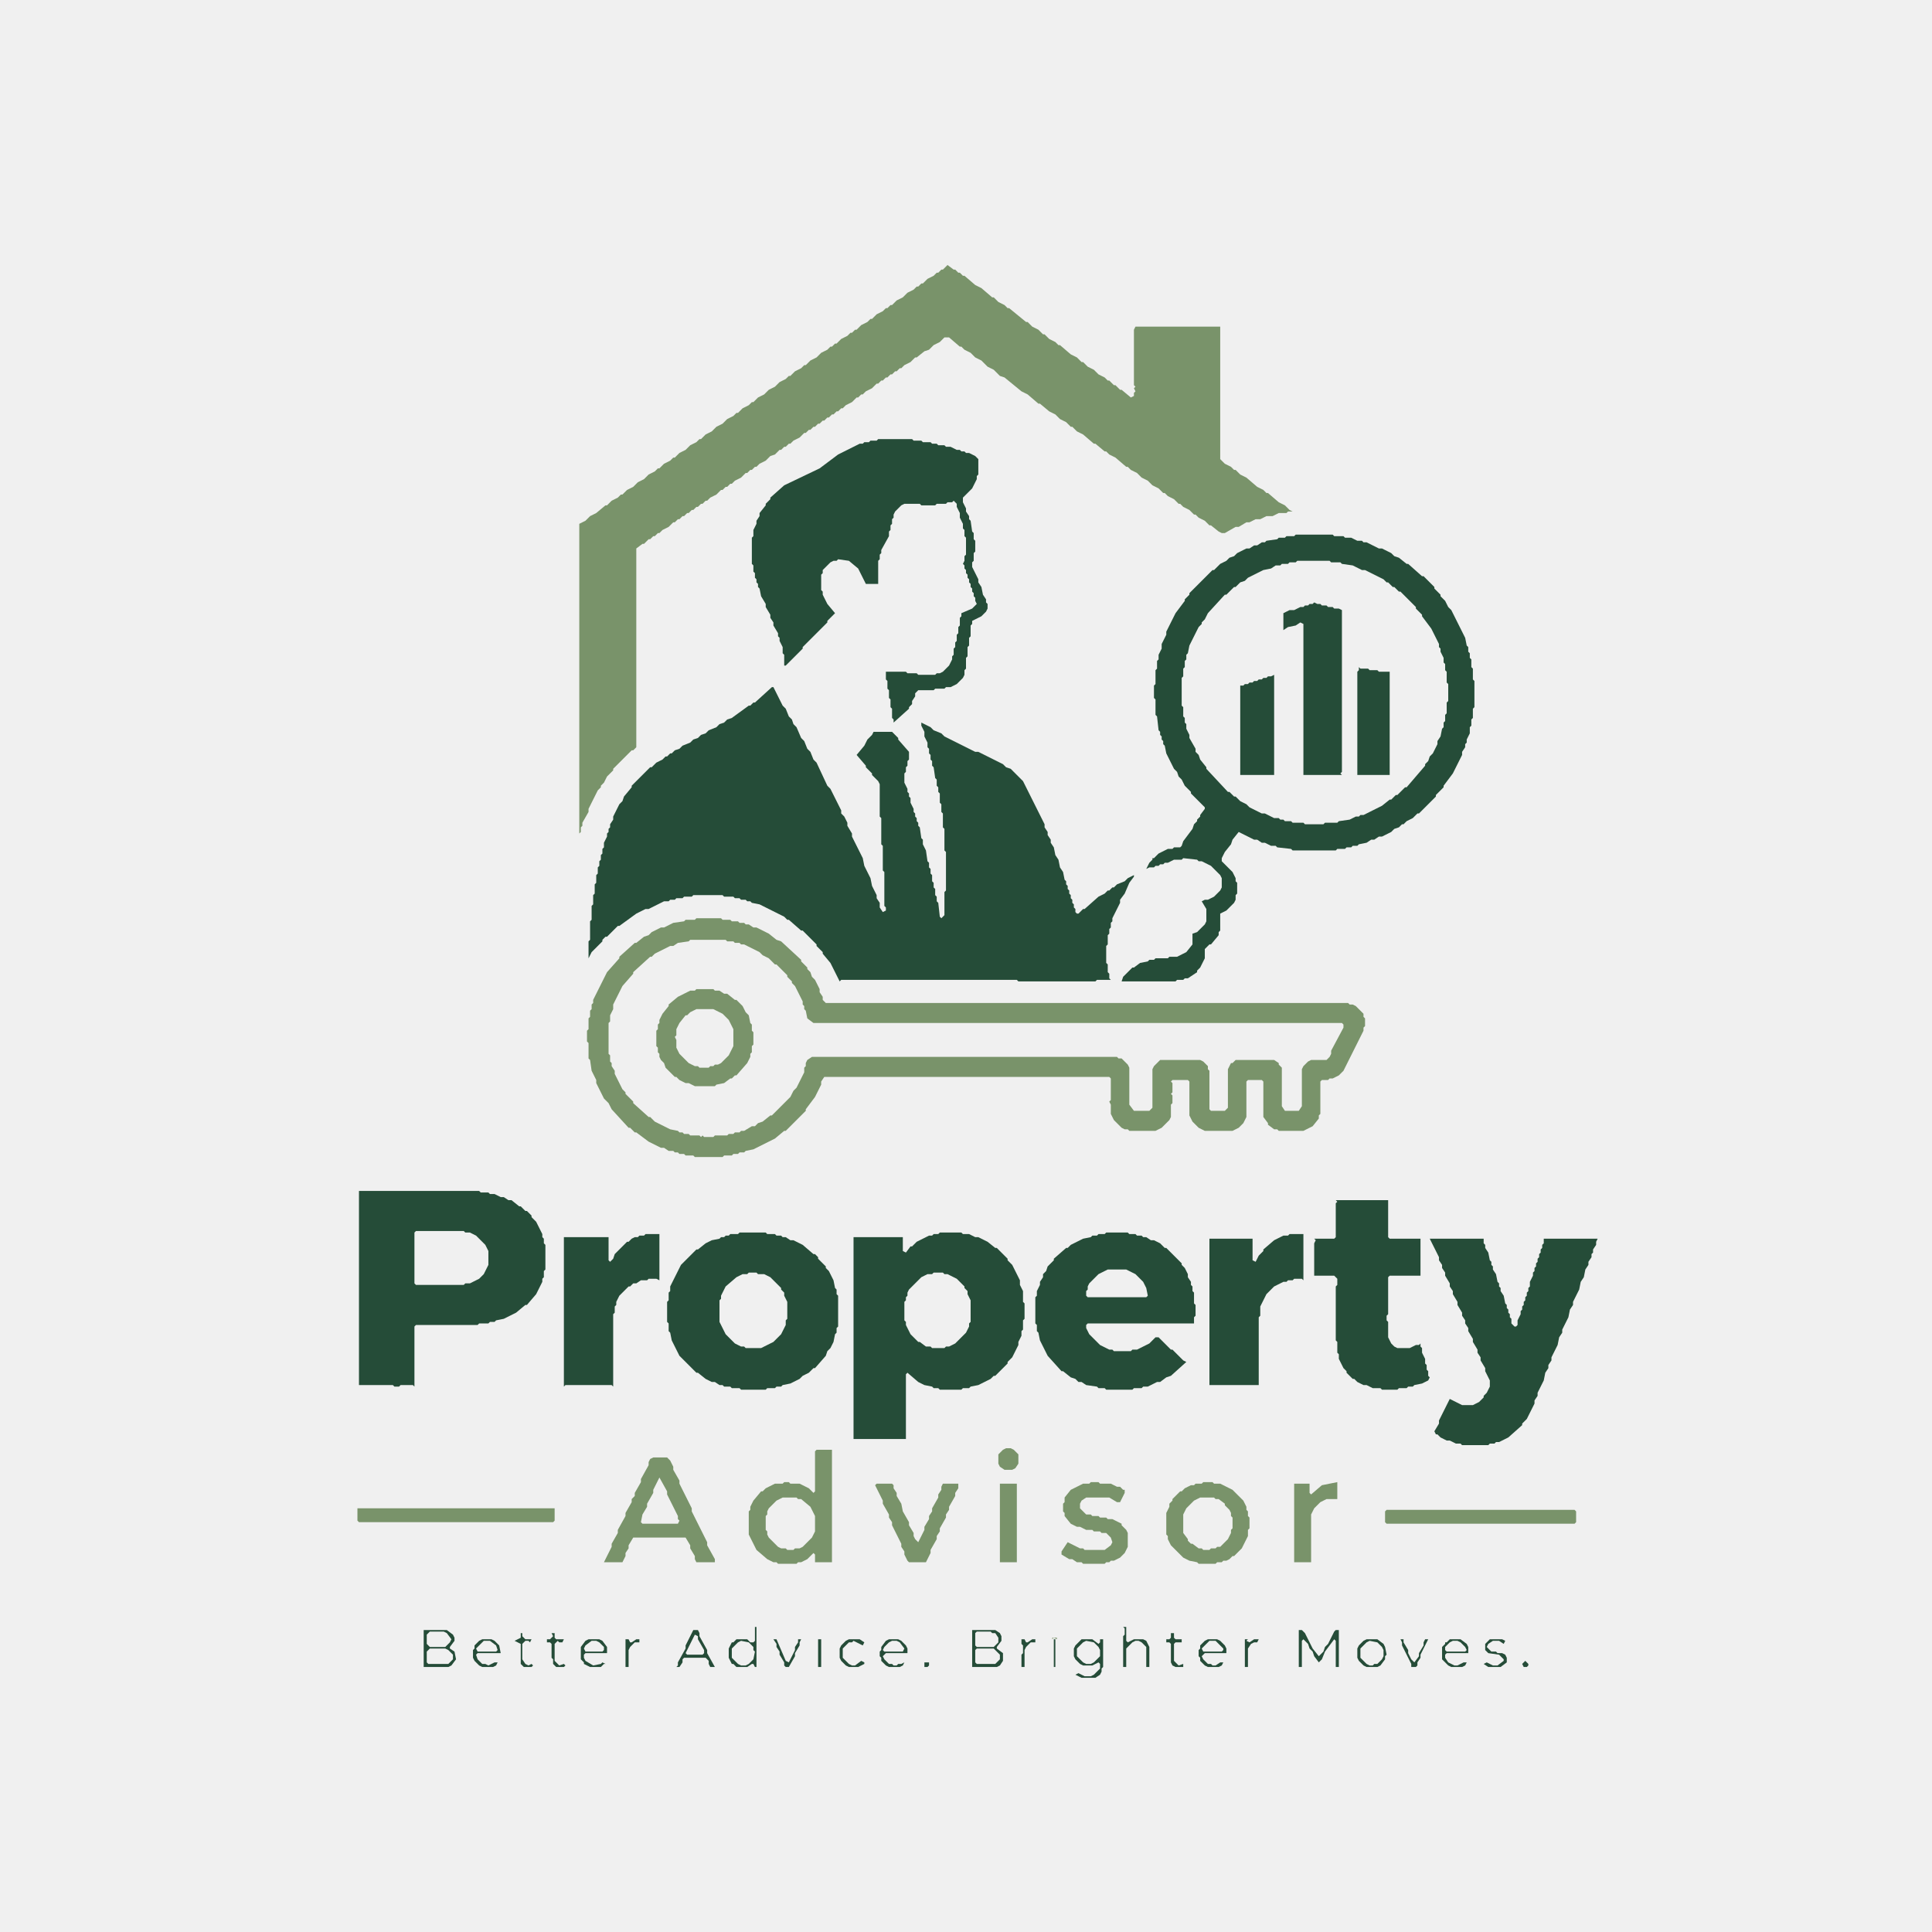
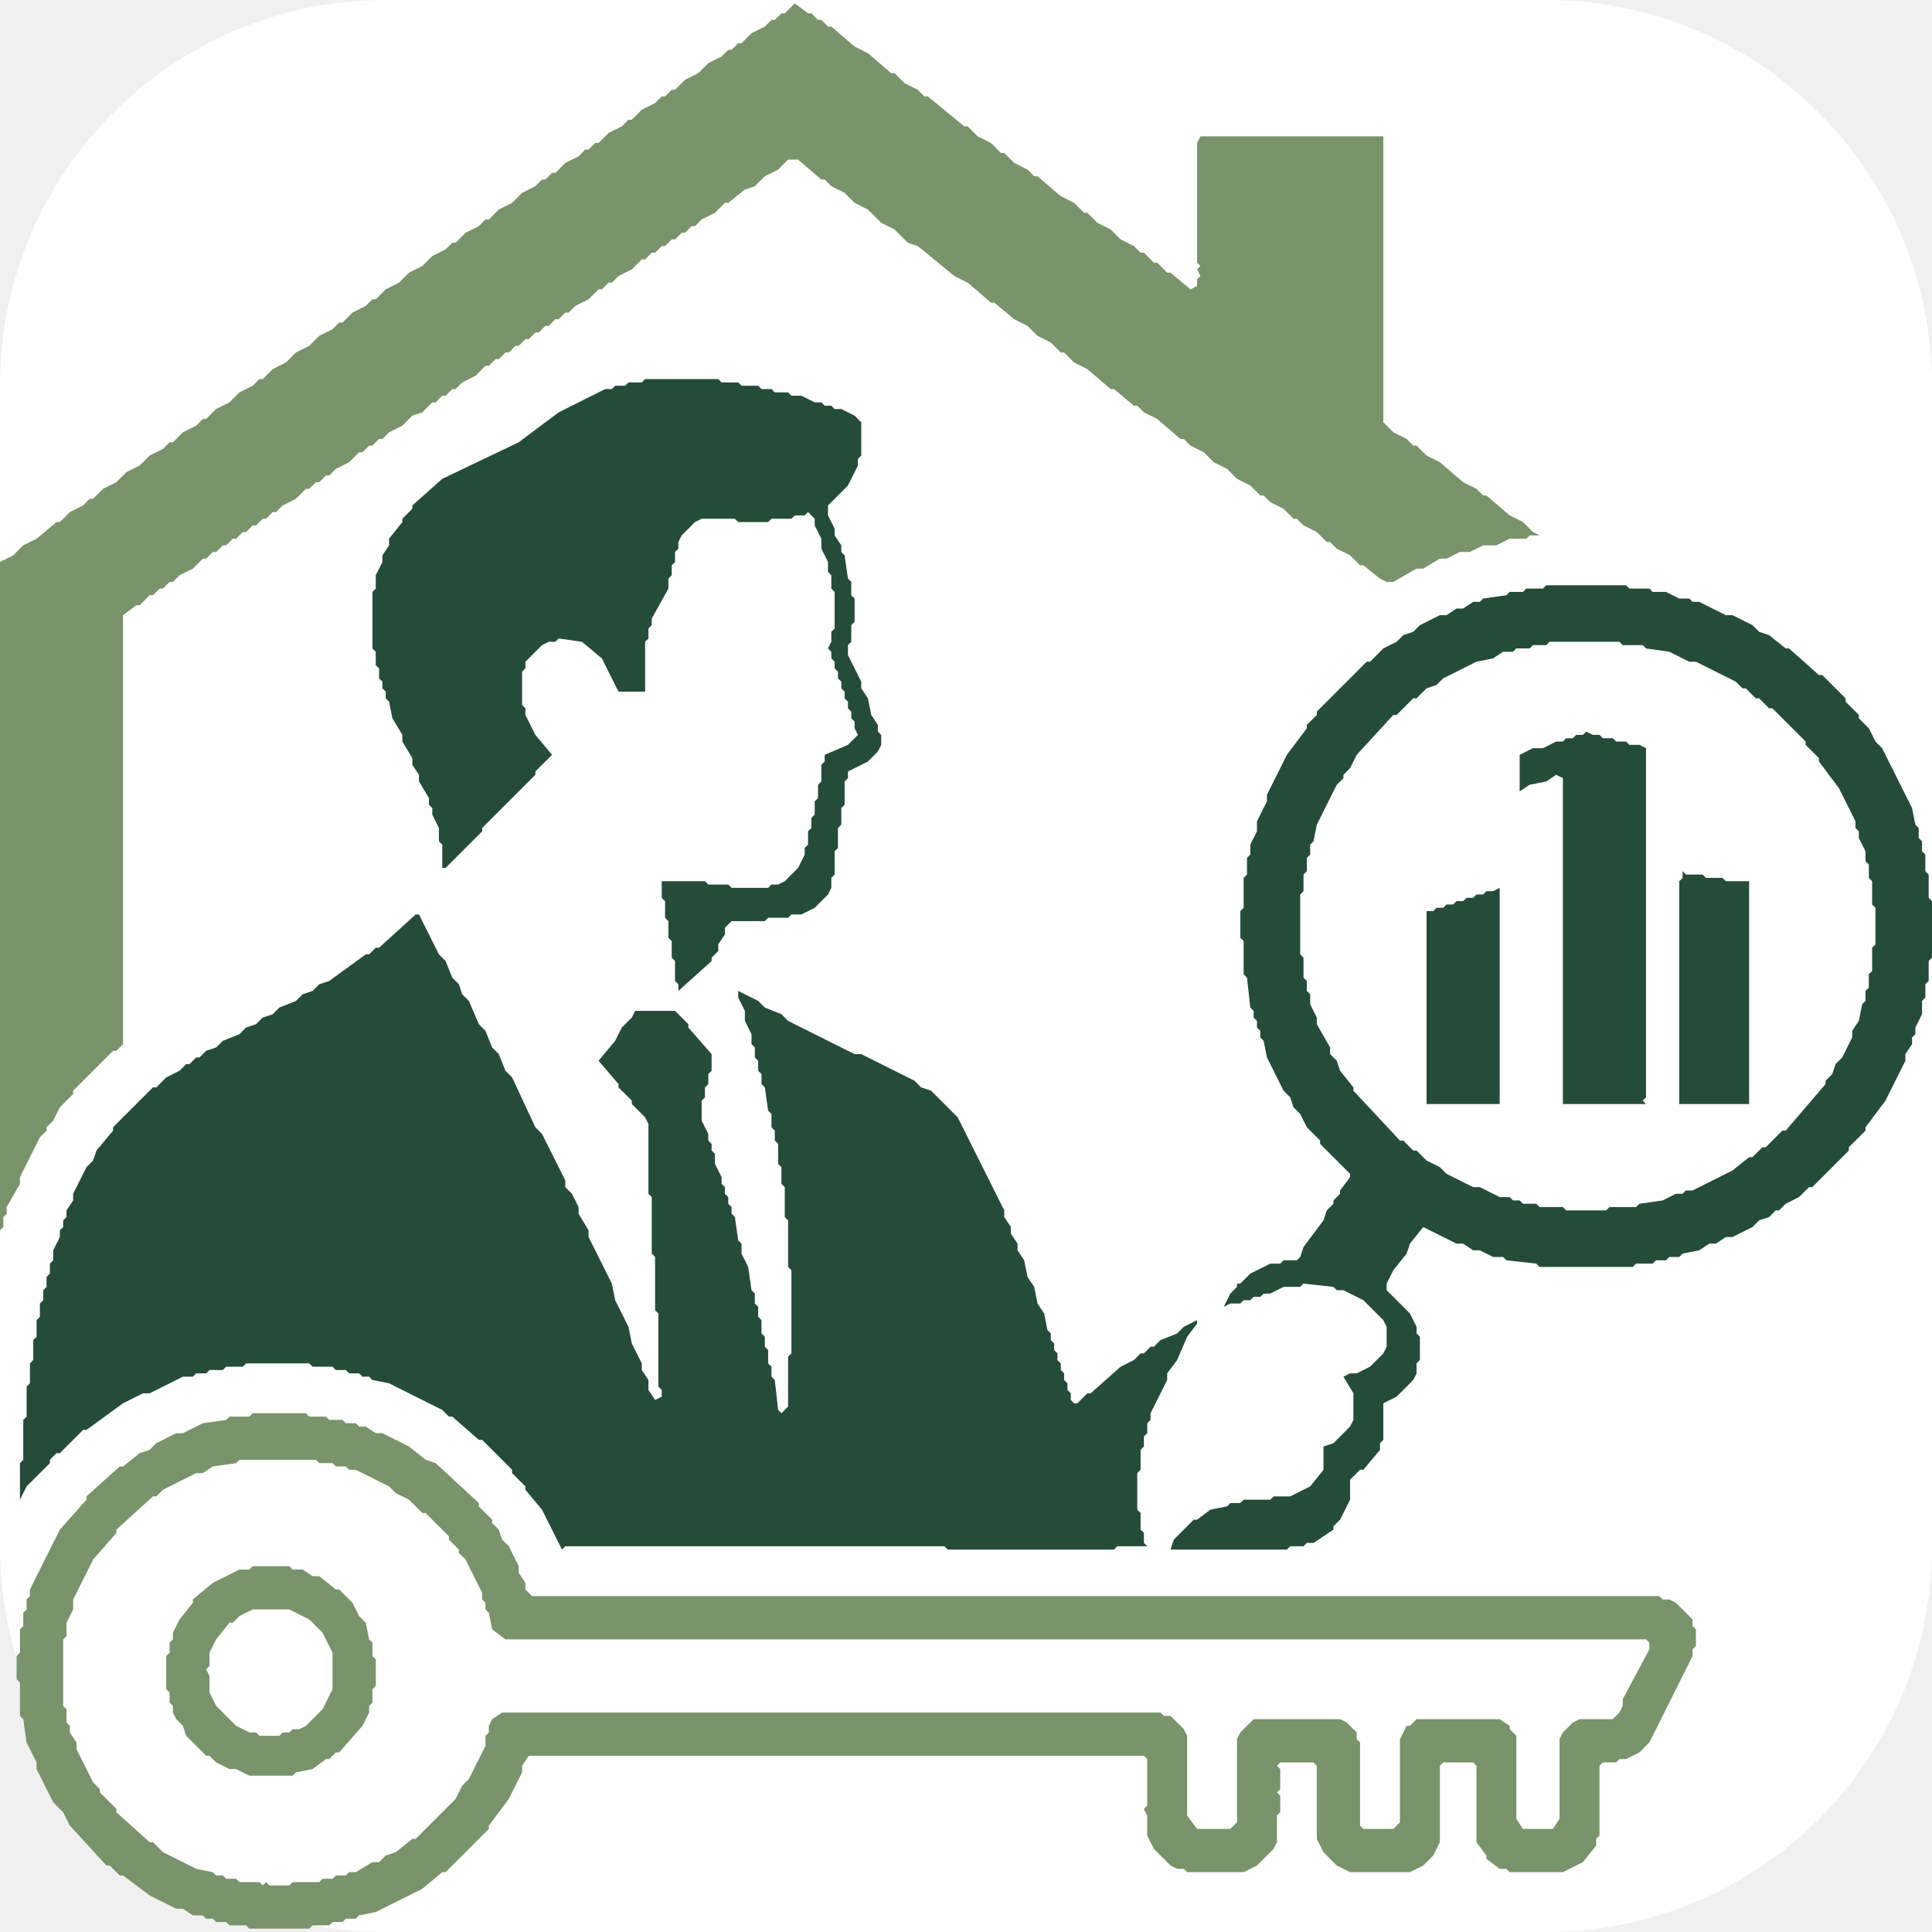
- <svg xmlns="http://www.w3.org/2000/svg" viewBox="0 0 1254 1254" role="img" aria-labelledby="title desc">
+ <svg xmlns="http://www.w3.org/2000/svg" viewBox="376 171 581 581" role="img" aria-labelledby="title desc">
+   <rect x="376" y="171" width="581" height="581" rx="116" fill="white" />
  <g fill-rule="evenodd" clip-rule="evenodd">
-     <path fill="rgb(121,147,106)" d="M 683,1063 683,1082 685,1083 686,1082 686,1063 Z M 684,1063 686,1064 686,1082 685,1083 683,1082 683,1064 Z M 531,1063 530,1064 530,1082 531,1083 533,1083 534,1082 534,1064 533,1063 Z M 531,1063 533,1063 534,1064 534,1082 533,1083 531,1083 530,1082 530,1064 Z M 899,981 899,988 900,989 1022,989 1023,988 1023,981 1022,980 900,980 Z M 232,979 232,987 233,988 359,988 360,987 360,979 Z M 649,963 649,1014 660,1014 660,963 Z M 569,963 568,964 573,974 573,976 577,983 577,985 579,988 579,990 585,1002 585,1004 587,1007 587,1009 589,1013 590,1014 601,1014 604,1008 604,1006 608,999 608,997 610,994 610,992 614,985 614,983 616,980 616,978 620,971 620,969 622,966 622,963 612,963 611,965 611,967 609,970 609,972 605,979 605,981 603,984 603,986 600,991 600,993 596,1001 594,999 593,997 593,995 590,990 590,988 586,981 585,976 582,971 582,969 580,966 580,964 579,963 Z M 868,962 858,964 851,970 850,969 850,963 840,963 840,1014 851,1014 851,983 853,979 857,975 861,973 868,973 Z M 781,962 780,963 776,963 775,964 773,964 769,966 767,968 766,968 761,973 761,974 759,976 759,978 757,982 757,996 758,997 758,999 760,1003 768,1011 772,1013 777,1014 778,1015 789,1015 790,1014 793,1014 794,1013 796,1013 798,1012 800,1010 801,1010 806,1005 810,997 810,993 811,992 811,985 810,984 810,981 809,980 809,978 807,974 800,967 792,963 788,963 787,962 Z M 779,972 788,972 789,973 791,973 795,976 795,977 798,980 799,982 799,984 800,985 800,992 799,993 799,995 797,999 792,1004 790,1004 789,1005 786,1005 785,1006 781,1006 780,1005 778,1005 774,1002 773,1002 771,1000 771,999 768,995 768,983 770,979 775,974 Z M 703,963 695,967 691,972 691,975 690,976 690,981 691,982 691,984 695,989 699,991 701,991 705,993 709,993 710,994 714,994 715,995 718,995 721,998 722,1001 721,1003 717,1006 704,1006 703,1005 701,1005 693,1001 689,1007 689,1009 694,1012 696,1012 699,1014 702,1014 703,1015 717,1015 718,1014 720,1014 721,1013 723,1013 727,1011 730,1008 732,1004 732,995 731,993 728,990 728,989 722,986 719,986 718,985 714,985 713,984 709,984 708,983 705,983 701,979 701,976 702,974 705,972 720,972 725,975 727,975 730,969 730,967 729,967 727,965 725,965 721,963 714,963 713,962 708,962 707,963 Z M 422,947 421,949 421,951 416,960 416,962 412,969 412,971 410,973 410,975 406,982 406,984 401,993 401,995 397,1002 397,1004 392,1014 404,1014 406,1010 406,1008 408,1005 408,1003 411,998 445,998 448,1003 448,1005 451,1010 451,1012 452,1014 464,1014 464,1012 459,1003 459,1001 449,981 449,979 441,963 441,961 437,954 437,952 435,948 433,946 424,946 Z M 428,959 433,968 433,970 440,984 440,986 441,987 440,989 417,989 416,988 417,983 420,978 420,976 424,969 424,967 Z M 540,941 530,941 529,942 529,968 528,969 525,966 519,963 513,963 512,962 509,962 508,963 503,963 497,966 495,968 494,968 489,974 487,978 487,980 486,981 486,996 491,1006 498,1012 502,1014 504,1014 505,1015 517,1015 518,1014 520,1014 524,1012 528,1008 529,1009 529,1014 540,1014 Z M 508,972 517,972 518,973 520,973 526,978 529,984 529,994 527,998 521,1004 519,1005 516,1005 515,1006 511,1006 510,1005 507,1005 505,1004 499,998 498,996 498,994 497,993 497,984 498,983 498,981 499,979 504,974 Z M 653,940 651,941 648,944 648,950 649,952 652,954 657,954 659,953 661,950 661,944 658,941 656,940 Z M 452,642 451,643 448,643 440,647 434,652 434,653 430,658 428,662 428,664 427,665 427,668 426,669 426,679 427,680 427,683 428,684 428,686 429,688 431,690 432,693 438,699 439,699 441,701 445,703 447,703 451,705 464,705 465,704 470,703 474,700 475,700 477,698 478,698 485,690 487,686 487,684 488,683 488,679 489,678 489,670 488,669 488,665 487,664 486,659 484,657 482,653 478,649 477,649 472,645 470,645 467,643 464,643 463,642 Z M 452,655 463,655 469,658 473,662 476,668 476,679 473,685 468,690 466,691 464,691 463,692 461,692 460,693 454,693 453,692 451,692 447,690 441,684 439,680 439,675 438,673 439,672 439,668 441,664 445,659 446,659 448,657 Z M 381,676 382,677 382,687 383,688 384,695 387,701 387,703 392,713 395,716 397,720 408,732 409,732 412,735 413,735 421,741 429,745 431,745 434,747 437,747 438,748 440,748 441,749 444,749 445,750 450,750 451,751 469,751 470,750 475,750 476,749 479,749 480,748 483,748 484,747 489,746 503,739 509,734 510,734 523,721 523,720 529,712 533,704 533,702 535,699 720,699 721,700 721,714 720,715 721,717 721,723 723,727 728,732 730,733 732,733 733,734 750,734 754,732 759,727 760,725 760,717 761,716 761,711 760,710 761,709 761,703 760,702 761,701 771,701 772,702 772,724 774,728 778,732 782,734 800,734 804,732 807,729 809,725 809,702 810,701 819,701 820,702 820,725 823,729 823,730 827,733 829,733 830,734 846,734 852,731 856,726 856,724 857,723 857,702 858,701 862,701 863,700 865,700 869,698 872,695 885,669 885,667 886,666 886,661 885,660 885,658 880,653 878,652 876,652 875,651 536,651 534,649 534,647 532,644 532,642 529,636 527,634 526,631 524,629 524,628 520,624 520,623 507,611 504,610 499,606 491,602 489,602 486,600 484,600 483,599 480,599 479,598 475,598 474,597 469,597 468,596 452,596 451,597 445,597 444,598 437,599 431,602 429,602 423,605 421,607 418,608 413,612 412,612 402,621 402,622 394,631 385,649 385,651 384,652 384,655 383,656 383,660 382,661 382,668 381,669 Z M 395,684 395,664 396,663 396,659 398,655 398,652 404,640 411,632 411,631 422,621 423,621 425,619 435,614 437,614 440,612 447,611 448,610 471,610 472,611 476,611 477,612 480,612 481,613 483,613 493,618 495,620 499,622 503,626 504,626 511,633 511,634 514,637 514,638 516,640 521,650 521,652 522,653 522,655 523,656 524,661 528,664 871,664 872,665 872,667 864,682 864,684 863,686 861,688 851,688 849,689 846,692 845,694 845,718 843,721 834,721 832,718 832,693 830,691 830,690 827,688 802,688 800,690 799,690 797,694 797,719 795,721 786,721 785,720 785,695 784,694 784,692 781,689 779,688 753,688 749,692 748,694 748,719 746,721 736,721 733,717 733,693 732,691 728,687 726,687 725,686 527,686 524,688 523,690 523,692 522,693 522,696 517,706 515,708 513,712 501,724 500,724 495,728 492,729 490,731 488,731 483,734 481,734 480,735 477,735 476,736 473,736 472,737 464,737 463,738 457,738 456,737 455,738 454,737 448,737 447,736 444,736 443,735 441,735 440,734 435,733 425,728 422,725 421,725 411,716 411,715 406,710 406,709 404,707 399,697 399,695 397,692 397,690 396,689 396,685 Z M 792,212 737,212 736,214 736,250 737,251 736,252 737,254 736,255 736,257 734,258 728,253 727,253 724,250 723,250 720,247 719,247 717,245 713,243 710,240 706,238 703,235 702,235 699,232 695,230 688,224 687,224 685,222 681,220 678,217 677,217 674,214 670,212 667,209 666,209 655,200 654,200 652,198 648,196 645,193 644,193 637,187 633,185 626,179 625,179 623,177 622,177 620,175 619,175 615,172 612,175 611,175 609,177 608,177 606,179 602,181 599,184 598,184 596,186 595,186 593,188 589,190 586,193 582,195 579,198 578,198 576,200 575,200 573,202 569,204 566,207 565,207 563,209 559,211 556,214 555,214 553,216 552,216 550,218 546,220 543,223 542,223 540,225 539,225 537,227 533,229 530,232 526,234 523,237 522,237 520,239 516,241 513,244 512,244 510,246 506,248 503,251 499,253 496,256 492,258 489,261 488,261 486,263 482,265 479,268 478,268 476,270 472,272 469,275 465,277 462,280 458,282 455,285 454,285 452,287 448,289 445,292 441,294 438,297 437,297 435,299 431,301 428,304 427,304 425,306 421,308 418,311 414,313 411,316 407,318 404,321 403,321 401,323 397,325 394,328 393,328 387,333 383,335 380,338 376,340 376,541 377,540 377,537 378,536 378,534 382,527 382,525 388,513 390,511 390,510 392,508 394,504 398,500 398,499 410,487 411,487 413,485 413,356 417,353 418,353 421,350 422,350 424,348 425,348 427,346 428,346 430,344 434,342 437,339 438,339 440,337 441,337 443,335 444,335 446,333 447,333 449,331 450,331 452,329 453,329 455,327 456,327 458,325 459,325 461,323 465,321 468,318 469,318 471,316 472,316 474,314 475,314 477,312 481,310 484,307 485,307 487,305 488,305 490,303 491,303 493,301 497,299 500,296 503,295 506,292 507,292 509,290 510,290 512,288 513,288 515,286 519,284 522,281 523,281 525,279 526,279 528,277 529,277 531,275 532,275 534,273 535,273 537,271 538,271 540,269 541,269 543,267 544,267 546,265 547,265 549,263 553,261 556,258 557,258 559,256 560,256 562,254 566,252 569,249 570,249 572,247 573,247 575,245 576,245 578,243 579,243 581,241 582,241 584,239 585,239 587,237 591,235 594,232 595,232 600,228 603,227 606,224 610,222 613,219 616,219 623,225 624,225 626,227 630,229 633,232 637,234 641,238 645,240 649,244 652,245 663,254 667,256 674,262 675,262 681,267 685,269 688,272 692,274 695,277 696,277 699,280 703,282 710,288 711,288 717,293 718,293 720,295 724,297 731,303 732,303 734,305 738,307 741,310 745,312 748,315 752,317 755,320 756,320 758,322 762,324 765,327 766,327 768,329 772,331 775,334 776,334 778,336 782,338 785,341 786,341 791,345 793,346 795,346 802,342 804,342 809,339 811,339 815,337 818,337 822,335 826,335 830,333 835,333 836,332 839,332 837,331 834,328 830,326 823,320 822,320 820,318 816,316 809,310 805,308 802,305 801,305 799,303 795,301 792,298 Z" />
-     <path fill="rgb(37,76,56)" d="M 600,1079 600,1082 602,1082 603,1081 603,1079 Z M 990,1078 988,1080 989,1082 991,1082 992,1081 992,1080 Z M 967,1064 964,1067 964,1071 966,1073 973,1074 976,1077 976,1078 972,1081 969,1081 965,1079 963,1080 966,1082 974,1082 978,1079 978,1076 977,1074 975,1073 972,1073 971,1072 968,1072 965,1069 966,1067 969,1065 973,1065 976,1067 977,1065 975,1064 Z M 938,1066 938,1067 936,1069 936,1077 940,1081 942,1082 949,1082 951,1081 952,1079 950,1079 946,1081 944,1081 940,1079 938,1076 938,1074 939,1073 953,1073 953,1069 952,1067 948,1064 941,1064 939,1066 Z M 938,1069 941,1066 943,1065 946,1065 948,1066 951,1069 952,1071 951,1072 939,1072 938,1071 Z M 909,1064 910,1066 910,1068 916,1080 916,1082 919,1082 920,1081 920,1079 922,1076 922,1074 927,1064 925,1064 924,1066 924,1068 921,1073 921,1075 918,1079 916,1077 914,1073 914,1071 911,1066 911,1064 Z M 887,1064 885,1065 882,1068 881,1070 881,1076 882,1078 885,1081 887,1082 894,1082 896,1081 899,1077 899,1075 900,1074 899,1069 898,1067 894,1064 Z M 889,1065 894,1066 897,1069 898,1071 898,1075 897,1077 894,1080 892,1080 891,1081 889,1081 887,1080 883,1076 883,1070 887,1066 Z M 817,1064 814,1064 811,1066 809,1065 810,1064 808,1064 808,1082 810,1082 810,1070 812,1067 814,1066 816,1066 Z M 784,1064 782,1065 779,1068 779,1070 778,1071 778,1075 779,1076 779,1078 782,1081 784,1082 791,1082 793,1081 794,1079 792,1079 789,1081 787,1081 786,1080 784,1080 781,1077 780,1075 782,1073 796,1073 796,1070 795,1068 792,1065 790,1064 Z M 780,1070 785,1065 789,1065 794,1070 794,1071 793,1072 781,1072 Z M 702,1064 698,1068 697,1070 697,1075 698,1077 701,1080 703,1081 709,1081 713,1079 714,1080 714,1083 710,1087 708,1088 704,1088 700,1086 698,1087 702,1089 711,1089 714,1087 715,1085 715,1083 716,1082 716,1064 714,1064 714,1066 713,1067 709,1064 Z M 705,1065 710,1066 713,1069 714,1071 714,1075 710,1079 708,1080 705,1080 703,1079 699,1075 699,1070 703,1066 Z M 684,1064 684,1082 685,1082 685,1064 Z M 672,1064 670,1064 667,1066 666,1066 665,1064 663,1064 663,1067 664,1068 664,1073 663,1074 663,1082 665,1082 665,1071 666,1069 669,1066 672,1066 Z M 577,1064 575,1065 572,1069 572,1071 571,1072 571,1075 572,1076 572,1078 575,1081 577,1082 584,1082 586,1081 587,1079 585,1080 583,1080 582,1081 580,1081 579,1080 577,1080 574,1077 573,1075 575,1073 589,1073 589,1070 588,1068 585,1065 583,1064 Z M 573,1071 574,1069 577,1066 579,1065 582,1065 584,1066 587,1070 586,1072 574,1072 Z M 551,1064 549,1065 546,1068 545,1070 545,1076 546,1078 549,1081 551,1082 557,1082 561,1080 561,1079 559,1078 555,1081 553,1081 551,1080 547,1076 547,1070 551,1066 553,1066 554,1065 560,1068 561,1066 558,1064 Z M 531,1064 531,1082 533,1082 533,1064 Z M 502,1064 504,1067 504,1069 506,1072 506,1074 509,1079 509,1081 510,1082 512,1082 516,1075 516,1073 519,1068 519,1066 520,1064 518,1064 518,1066 516,1069 516,1071 512,1079 510,1078 504,1064 Z M 415,1064 413,1064 410,1066 409,1066 408,1064 406,1064 406,1082 408,1082 408,1071 409,1069 412,1066 415,1066 Z M 380,1065 377,1069 377,1077 379,1079 379,1080 383,1082 390,1082 392,1080 393,1080 391,1079 390,1080 385,1081 380,1078 379,1076 379,1074 380,1073 394,1073 394,1069 391,1065 389,1064 382,1064 Z M 379,1070 380,1068 384,1065 387,1065 389,1066 392,1069 392,1071 391,1072 380,1072 Z M 313,1064 311,1065 308,1068 308,1070 307,1071 307,1076 308,1078 311,1081 313,1082 320,1082 322,1081 323,1079 321,1079 317,1081 315,1080 313,1080 310,1077 309,1074 310,1073 325,1073 324,1068 321,1065 319,1064 Z M 309,1070 314,1065 318,1065 322,1068 323,1071 322,1072 310,1072 Z M 760,1060 760,1063 759,1064 757,1064 757,1066 759,1066 760,1067 760,1079 761,1081 763,1082 768,1082 768,1080 765,1081 762,1078 762,1067 763,1066 767,1066 767,1064 763,1064 762,1063 762,1060 Z M 358,1060 359,1062 357,1064 355,1064 355,1066 357,1066 358,1067 358,1076 359,1077 359,1080 361,1082 366,1082 367,1081 366,1080 363,1081 360,1078 360,1067 362,1065 363,1066 365,1066 366,1064 361,1064 360,1063 360,1060 Z M 338,1060 338,1063 334,1065 338,1067 338,1080 340,1082 345,1082 346,1081 345,1080 343,1081 341,1080 339,1077 339,1067 341,1065 343,1065 344,1066 345,1064 341,1064 339,1062 339,1060 Z M 843,1058 843,1082 845,1082 845,1065 846,1064 849,1067 850,1070 852,1072 853,1075 856,1079 858,1077 860,1072 866,1064 867,1065 867,1082 869,1082 869,1058 867,1058 866,1059 862,1067 860,1069 859,1072 856,1075 852,1070 847,1060 845,1058 Z M 631,1058 631,1082 647,1082 649,1081 651,1078 651,1073 647,1070 647,1069 650,1065 650,1062 649,1060 646,1058 Z M 633,1071 634,1070 645,1070 649,1074 649,1077 646,1080 634,1080 633,1079 Z M 633,1060 634,1059 643,1059 644,1060 646,1060 648,1063 648,1066 645,1069 634,1069 633,1068 Z M 450,1058 445,1068 445,1070 440,1079 440,1081 439,1082 441,1082 443,1079 443,1077 444,1076 458,1076 460,1078 460,1080 461,1082 464,1082 459,1073 459,1071 454,1062 454,1060 453,1058 Z M 451,1061 453,1062 453,1064 457,1071 457,1073 456,1074 446,1074 445,1073 Z M 275,1058 275,1082 291,1082 293,1081 296,1077 295,1072 292,1070 292,1069 295,1065 295,1063 294,1061 290,1058 Z M 277,1072 279,1070 289,1070 291,1071 294,1074 294,1077 291,1080 278,1080 277,1079 Z M 277,1067 277,1061 279,1059 288,1059 290,1060 293,1064 292,1066 289,1069 279,1069 Z M 729,1056 730,1057 730,1061 729,1062 729,1082 731,1082 731,1070 735,1066 737,1065 739,1065 741,1066 744,1069 744,1082 746,1082 746,1069 744,1065 742,1064 736,1064 732,1066 731,1065 731,1056 Z M 491,1056 490,1056 490,1065 489,1066 487,1066 485,1064 478,1064 476,1066 475,1066 473,1070 473,1076 475,1080 476,1080 478,1082 485,1082 488,1080 489,1080 490,1082 491,1082 Z M 481,1065 486,1066 489,1069 489,1071 490,1072 489,1077 486,1080 484,1081 481,1081 479,1080 475,1076 475,1070 479,1066 Z M 1037,804 1002,804 1002,807 1001,808 1001,810 1000,811 1000,813 999,814 999,816 998,817 998,819 997,820 997,822 996,823 996,825 995,826 995,828 993,832 993,835 992,836 992,838 991,839 991,841 990,842 990,844 989,845 989,847 988,848 988,850 987,851 987,853 985,857 985,860 984,861 983,861 981,859 981,856 980,855 980,853 979,852 979,850 978,849 978,847 977,846 976,841 974,838 974,836 973,835 973,833 972,832 971,827 969,824 969,822 968,821 968,819 967,818 966,813 964,810 964,808 963,807 963,804 928,804 934,816 934,818 936,821 936,823 938,826 938,828 941,833 941,835 943,838 943,840 946,845 946,847 949,852 949,854 951,857 951,859 953,862 953,864 956,869 956,871 959,876 959,878 961,881 961,883 964,888 964,890 967,896 967,900 965,904 963,906 963,907 960,910 956,912 949,912 941,908 934,922 934,924 931,929 932,931 933,931 935,933 939,935 941,935 945,937 948,937 949,938 966,938 967,937 970,937 971,936 973,936 979,933 988,925 988,924 991,921 996,911 996,909 998,906 998,904 1002,896 1003,891 1005,888 1005,886 1007,883 1007,881 1011,873 1012,868 1014,865 1014,863 1018,855 1019,850 1021,847 1021,845 1025,837 1026,832 1028,829 1029,824 1031,821 1031,819 1033,816 1033,814 1034,813 1034,811 1036,808 1036,806 Z M 846,801 837,801 836,802 833,802 827,805 820,811 820,812 817,815 815,819 813,818 813,804 785,804 785,899 817,899 817,855 818,854 818,848 822,840 827,835 833,832 835,832 836,831 839,831 840,830 845,830 846,831 Z M 428,801 419,801 418,802 415,802 414,803 412,803 410,804 408,806 407,806 399,814 398,817 396,819 395,818 395,803 366,803 366,900 367,899 397,899 398,900 398,853 399,852 399,848 400,847 400,845 402,841 408,835 409,835 411,833 413,833 416,831 420,831 421,830 426,830 428,831 Z M 703,804 695,808 693,810 692,810 684,817 684,818 680,822 679,825 677,827 677,829 675,832 675,834 673,838 673,841 672,842 672,859 673,860 673,864 674,865 675,870 680,880 689,890 690,890 695,894 698,895 700,897 702,897 705,899 712,900 713,901 717,901 718,902 735,902 736,901 741,901 742,900 745,900 751,897 753,897 757,894 760,893 770,884 768,883 761,876 760,876 752,868 750,868 746,872 738,876 735,876 734,877 723,877 722,876 720,876 714,873 707,866 705,862 705,860 706,859 775,859 775,855 776,854 776,847 775,846 775,839 774,838 774,835 773,834 773,832 771,829 771,827 769,823 767,821 767,820 757,810 756,810 753,807 749,805 747,805 744,803 742,803 741,802 738,802 737,801 733,801 732,800 718,800 717,801 713,801 712,802 709,802 708,803 Z M 705,838 706,837 706,835 707,833 713,827 719,824 731,824 737,827 742,832 744,836 745,841 744,842 706,842 705,841 Z M 647,810 646,810 641,806 635,803 633,803 629,801 625,801 624,800 610,800 609,801 606,801 605,802 603,802 595,806 592,809 591,809 588,813 586,812 586,803 554,803 554,934 588,934 588,892 589,891 596,897 600,899 605,900 606,901 609,901 610,902 624,902 625,901 629,901 630,900 635,899 643,895 645,893 646,893 654,885 654,884 657,881 661,873 661,871 663,867 663,864 664,863 664,857 665,856 665,846 664,845 664,838 662,834 662,831 657,821 654,818 654,817 Z M 606,826 612,826 613,827 615,827 621,830 626,835 626,836 628,838 628,840 630,844 630,858 629,859 629,861 627,865 620,872 616,874 614,874 613,875 605,875 604,874 601,874 597,871 596,871 591,866 588,860 588,858 587,857 587,845 588,844 588,842 589,841 589,839 590,837 598,829 602,827 605,827 Z M 462,805 458,807 453,811 452,811 442,821 435,835 435,838 434,839 434,844 433,845 433,858 434,859 434,864 435,865 436,870 441,880 452,891 453,891 458,895 462,897 464,897 467,899 469,899 470,900 474,900 475,901 480,901 481,902 497,902 498,901 503,901 504,900 507,900 508,899 513,898 519,895 521,893 525,891 528,888 529,888 536,880 537,877 539,875 541,871 542,866 543,865 543,862 544,861 544,841 543,840 543,837 542,836 541,831 538,825 536,823 536,822 531,817 531,816 529,814 528,814 521,808 515,805 513,805 510,803 508,803 507,802 504,802 503,801 498,801 497,800 480,800 479,801 474,801 473,802 471,802 470,803 468,803 467,804 Z M 486,826 491,826 492,827 496,827 500,829 507,836 507,837 509,839 509,841 511,845 511,856 510,857 510,860 507,866 502,871 494,875 484,875 483,874 481,874 477,872 471,866 467,858 467,844 468,843 468,841 471,835 478,829 482,827 485,827 Z M 867,779 868,780 867,781 867,803 866,804 853,804 854,805 853,807 853,828 866,828 868,830 868,834 867,835 867,870 868,871 868,878 869,879 869,882 872,888 874,890 874,891 878,895 879,895 881,897 885,899 887,899 891,901 896,901 897,902 907,902 908,901 913,901 914,900 917,900 918,899 923,898 927,896 928,894 927,893 927,890 926,889 926,886 925,885 925,882 923,878 923,875 922,874 922,872 921,873 919,873 915,875 907,875 905,874 903,872 901,868 901,858 900,857 900,854 901,853 901,829 902,828 922,828 922,804 902,804 901,803 901,779 Z M 233,773 233,899 255,899 256,900 259,900 260,899 268,899 269,900 269,861 270,860 310,860 311,859 317,859 318,858 321,858 322,857 327,856 335,852 341,847 342,847 348,840 352,832 352,830 353,829 353,825 354,824 354,808 353,807 353,804 352,803 352,801 348,793 345,790 345,789 342,786 341,786 338,783 337,783 332,779 330,779 327,777 325,777 321,775 318,775 317,774 312,774 311,773 Z M 269,800 270,799 301,799 302,800 305,800 309,802 315,808 317,812 317,821 314,827 311,830 305,833 302,833 301,834 270,834 269,833 Z M 388,563 388,567 387,568 387,573 386,574 386,580 385,581 385,587 384,588 384,597 383,598 383,610 382,611 382,622 384,618 391,611 391,610 393,608 394,608 401,601 402,601 413,593 419,590 421,590 431,585 434,585 435,584 438,584 439,583 443,583 444,582 449,582 450,581 469,581 470,582 476,582 477,583 480,583 481,584 484,584 485,585 487,585 488,586 493,587 509,595 511,597 512,597 520,604 521,604 530,613 530,614 534,618 534,619 539,625 545,637 546,636 660,636 661,637 711,637 712,636 721,636 720,635 720,632 719,631 719,626 718,625 718,614 719,613 719,607 720,606 720,603 721,602 721,599 722,598 722,596 727,586 727,584 730,580 733,573 736,569 736,568 732,570 730,572 725,574 723,576 722,576 720,578 719,578 717,580 713,582 704,590 703,590 700,593 699,593 698,592 698,590 697,589 697,587 696,586 696,584 695,583 695,581 694,580 694,578 693,577 693,575 692,574 692,572 691,571 690,566 688,563 687,558 685,555 684,550 682,547 682,545 680,542 680,540 678,537 678,535 664,507 656,499 653,498 651,496 635,488 633,488 613,478 611,476 606,474 604,472 598,469 598,471 600,475 600,478 602,482 602,485 603,486 603,489 604,490 604,493 605,494 605,497 606,498 607,505 608,506 608,510 609,511 609,514 610,515 610,521 611,522 611,527 612,528 612,537 613,538 613,552 614,553 614,578 613,579 613,594 611,596 610,595 609,586 608,585 608,582 607,581 607,577 606,576 606,573 605,572 605,568 604,567 604,564 603,563 603,560 602,559 601,552 599,548 599,545 598,544 597,537 596,536 596,534 595,533 595,531 594,530 594,528 593,527 593,525 591,521 591,518 590,517 590,515 589,514 589,512 587,508 587,502 588,501 588,498 589,497 589,494 590,493 590,488 583,480 583,479 579,475 567,475 566,477 563,480 561,484 556,490 562,497 562,498 566,502 566,503 570,507 571,509 571,530 572,531 572,548 573,549 573,565 574,566 574,588 575,589 575,591 573,592 571,589 571,586 569,583 569,581 566,575 565,570 561,562 560,557 553,543 553,541 550,536 550,534 548,530 546,528 546,526 539,512 537,510 530,495 528,493 526,488 524,486 522,481 520,479 517,472 515,470 514,467 512,465 510,460 508,458 502,446 501,446 490,456 489,456 487,458 486,458 475,466 472,467 470,469 467,470 465,472 460,474 458,476 455,477 453,479 450,480 448,482 443,484 441,486 438,487 436,489 435,489 433,491 432,491 430,493 426,495 423,498 422,498 410,510 410,511 405,517 404,520 402,522 398,530 398,532 396,535 396,537 395,538 395,540 394,541 394,543 392,547 392,550 391,551 391,554 390,555 390,558 389,559 389,562 Z M 827,438 825,439 823,439 822,440 820,440 819,441 817,441 816,442 814,442 813,443 811,443 810,444 808,444 807,445 805,445 805,503 827,503 Z M 882,433 882,435 881,436 881,503 902,503 902,436 895,436 894,435 889,435 888,434 883,434 Z M 853,391 852,392 850,392 849,393 847,393 846,394 844,394 840,396 837,396 833,398 833,409 836,407 841,406 844,404 846,405 846,503 871,503 870,502 871,501 871,396 869,395 866,395 865,394 862,394 861,393 858,393 857,392 855,392 Z M 914,366 913,366 908,362 905,361 903,359 897,356 895,356 887,352 885,352 884,351 881,351 877,349 873,349 872,348 866,348 865,347 841,347 840,348 835,348 834,349 830,349 829,350 822,351 821,352 819,352 816,354 814,354 811,356 809,356 803,359 801,361 798,362 796,364 792,366 788,370 787,370 772,385 772,386 769,389 769,390 763,398 757,410 757,412 754,418 754,421 752,425 752,428 751,429 751,434 750,435 750,444 749,445 749,453 750,454 750,464 751,465 752,474 753,475 753,477 754,478 754,480 755,481 755,483 756,484 757,489 762,499 764,501 765,504 767,506 769,510 773,514 773,515 782,524 782,525 779,529 779,530 777,532 777,533 775,535 774,538 768,546 767,549 766,550 762,550 761,551 758,551 752,554 749,557 748,557 748,558 746,560 744,564 746,563 749,563 750,562 752,562 753,561 755,561 756,560 758,560 762,558 767,558 768,557 777,558 778,559 780,559 786,562 792,568 793,570 793,576 792,578 788,582 784,584 782,584 780,585 783,590 783,598 782,600 777,605 774,606 774,613 770,618 764,621 759,621 758,622 750,622 749,623 746,623 745,624 740,625 736,628 735,628 729,634 728,637 763,637 764,636 768,636 769,635 771,635 777,631 777,630 779,628 782,622 782,616 785,613 786,613 791,607 791,605 792,604 792,593 796,591 801,586 802,584 802,581 803,580 803,573 802,572 802,570 800,566 793,559 793,557 795,553 799,548 800,545 804,540 814,545 816,545 819,547 821,547 825,549 828,549 829,550 838,551 839,552 867,552 868,551 873,551 874,550 877,550 878,549 881,549 882,548 887,547 890,545 892,545 895,543 897,543 903,540 905,538 908,537 910,535 911,535 913,533 917,531 920,528 921,528 932,517 932,516 937,511 937,510 943,502 949,490 949,488 951,485 951,483 952,482 952,480 954,476 954,472 955,471 955,467 956,466 956,460 957,459 957,442 956,441 956,434 955,433 955,428 954,427 954,424 953,423 953,420 952,419 951,414 942,396 940,394 938,390 935,387 935,386 931,382 931,381 924,374 923,374 Z M 842,364 863,364 864,365 870,365 871,366 878,367 884,370 886,370 898,376 900,378 901,378 904,381 905,381 908,384 909,384 919,394 919,395 923,399 923,400 929,408 934,418 934,420 935,421 935,423 937,427 937,430 938,431 938,435 939,436 939,443 940,444 940,455 939,456 939,463 938,464 938,468 937,469 937,472 936,473 935,478 933,481 933,483 930,489 928,491 927,494 925,496 925,497 913,511 912,511 907,516 906,516 903,519 902,519 897,523 885,529 883,529 882,530 880,530 876,532 869,533 868,534 860,534 859,535 847,535 846,534 839,534 838,533 834,533 833,532 831,532 830,531 827,531 821,528 819,528 811,524 809,522 805,520 802,517 801,517 798,514 797,514 783,499 783,498 779,493 778,490 776,488 776,486 772,479 772,477 770,473 770,470 769,469 769,466 768,465 768,459 767,458 767,440 768,439 768,434 769,433 769,429 770,428 770,425 771,424 772,419 778,407 780,405 780,404 782,402 784,398 795,386 796,386 801,381 802,381 805,378 808,377 810,375 820,370 825,369 828,367 831,367 832,366 836,366 837,365 841,365 Z M 592,285 570,285 569,286 565,286 564,287 561,287 560,288 558,288 544,295 532,304 509,315 500,323 500,324 497,327 497,328 493,333 493,335 491,338 491,340 489,344 489,348 488,349 488,366 489,367 489,371 490,372 490,375 491,376 491,378 492,379 492,381 493,382 494,387 497,392 497,394 500,399 500,401 502,404 502,406 505,411 505,413 506,414 506,416 508,420 508,424 509,425 509,432 510,432 521,421 521,420 537,404 537,403 542,398 537,392 534,386 534,384 533,383 533,373 534,372 534,370 539,365 541,364 543,364 544,363 551,364 557,369 562,379 570,379 570,364 571,363 571,360 572,359 572,357 577,348 577,345 578,344 578,341 579,340 579,337 580,336 580,334 581,332 585,328 587,327 597,327 598,328 607,328 608,327 614,327 615,326 618,326 619,325 621,327 621,329 623,333 623,336 625,340 625,343 626,344 626,348 627,349 627,360 626,361 626,364 625,366 626,367 626,369 627,370 627,372 628,373 628,375 629,376 629,378 630,379 630,381 631,382 631,384 632,385 632,387 633,388 633,390 634,392 631,395 624,398 624,400 623,401 623,406 622,407 622,411 621,412 621,416 620,417 620,420 619,421 619,425 618,426 618,428 616,432 612,436 610,437 608,437 607,438 596,438 595,437 589,437 588,436 575,436 575,441 576,442 576,447 577,448 577,453 578,454 578,459 579,460 579,466 580,467 580,469 590,460 590,459 592,457 592,455 594,452 594,450 596,448 606,448 607,447 613,447 614,446 617,446 621,444 625,440 626,438 626,435 627,434 627,427 628,426 628,420 629,419 629,414 630,413 630,406 631,405 631,403 637,400 640,397 641,395 641,392 640,391 640,389 638,386 637,381 635,378 635,376 631,368 631,365 632,364 632,359 633,358 633,351 632,350 632,346 631,345 630,338 629,337 629,335 627,332 627,330 625,326 625,323 631,317 634,311 634,309 635,308 635,298 633,296 629,294 627,294 626,293 624,293 623,292 621,292 617,290 614,290 613,289 609,289 608,288 605,288 604,287 599,287 598,286 593,286 Z" />
+     <path fill="rgb(121,147,106)" d="M 452,642 451,643 448,643 440,647 434,652 434,653 430,658 428,662 428,664 427,665 427,668 426,669 426,679 427,680 427,683 428,684 428,686 429,688 431,690 432,693 438,699 439,699 441,701 445,703 447,703 451,705 464,705 465,704 470,703 474,700 475,700 477,698 478,698 485,690 487,686 487,684 488,683 488,679 489,678 489,670 488,669 488,665 487,664 486,659 484,657 482,653 478,649 477,649 472,645 470,645 467,643 464,643 463,642 Z M 452,655 463,655 469,658 473,662 476,668 476,679 473,685 468,690 466,691 464,691 463,692 461,692 460,693 454,693 453,692 451,692 447,690 441,684 439,680 439,675 438,673 439,672 439,668 441,664 445,659 446,659 448,657 Z M 381,676 382,677 382,687 383,688 384,695 387,701 387,703 392,713 395,716 397,720 408,732 409,732 412,735 413,735 421,741 429,745 431,745 434,747 437,747 438,748 440,748 441,749 444,749 445,750 450,750 451,751 469,751 470,750 475,750 476,749 479,749 480,748 483,748 484,747 489,746 503,739 509,734 510,734 523,721 523,720 529,712 533,704 533,702 535,699 720,699 721,700 721,714 720,715 721,717 721,723 723,727 728,732 730,733 732,733 733,734 750,734 754,732 759,727 760,725 760,717 761,716 761,711 760,710 761,709 761,703 760,702 761,701 771,701 772,702 772,724 774,728 778,732 782,734 800,734 804,732 807,729 809,725 809,702 810,701 819,701 820,702 820,725 823,729 823,730 827,733 829,733 830,734 846,734 852,731 856,726 856,724 857,723 857,702 858,701 862,701 863,700 865,700 869,698 872,695 885,669 885,667 886,666 886,661 885,660 885,658 880,653 878,652 876,652 875,651 536,651 534,649 534,647 532,644 532,642 529,636 527,634 526,631 524,629 524,628 520,624 520,623 507,611 504,610 499,606 491,602 489,602 486,600 484,600 483,599 480,599 479,598 475,598 474,597 469,597 468,596 452,596 451,597 445,597 444,598 437,599 431,602 429,602 423,605 421,607 418,608 413,612 412,612 402,621 402,622 394,631 385,649 385,651 384,652 384,655 383,656 383,660 382,661 382,668 381,669 Z M 395,684 395,664 396,663 396,659 398,655 398,652 404,640 411,632 411,631 422,621 423,621 425,619 435,614 437,614 440,612 447,611 448,610 471,610 472,611 476,611 477,612 480,612 481,613 483,613 493,618 495,620 499,622 503,626 504,626 511,633 511,634 514,637 514,638 516,640 521,650 521,652 522,653 522,655 523,656 524,661 528,664 871,664 872,665 872,667 864,682 864,684 863,686 861,688 851,688 849,689 846,692 845,694 845,718 843,721 834,721 832,718 832,693 830,691 830,690 827,688 802,688 800,690 799,690 797,694 797,719 795,721 786,721 785,720 785,695 784,694 784,692 781,689 779,688 753,688 749,692 748,694 748,719 746,721 736,721 733,717 733,693 732,691 728,687 726,687 725,686 527,686 524,688 523,690 523,692 522,693 522,696 517,706 515,708 513,712 501,724 500,724 495,728 492,729 490,731 488,731 483,734 481,734 480,735 477,735 476,736 473,736 472,737 464,737 463,738 457,738 456,737 455,738 454,737 448,737 447,736 444,736 443,735 441,735 440,734 435,733 425,728 422,725 421,725 411,716 411,715 406,710 406,709 404,707 399,697 399,695 397,692 397,690 396,689 396,685 Z M 792,212 737,212 736,214 736,250 737,251 736,252 737,254 736,255 736,257 734,258 728,253 727,253 724,250 723,250 720,247 719,247 717,245 713,243 710,240 706,238 703,235 702,235 699,232 695,230 688,224 687,224 685,222 681,220 678,217 677,217 674,214 670,212 667,209 666,209 655,200 654,200 652,198 648,196 645,193 644,193 637,187 633,185 626,179 625,179 623,177 622,177 620,175 619,175 615,172 612,175 611,175 609,177 608,177 606,179 602,181 599,184 598,184 596,186 595,186 593,188 589,190 586,193 582,195 579,198 578,198 576,200 575,200 573,202 569,204 566,207 565,207 563,209 559,211 556,214 555,214 553,216 552,216 550,218 546,220 543,223 542,223 540,225 539,225 537,227 533,229 530,232 526,234 523,237 522,237 520,239 516,241 513,244 512,244 510,246 506,248 503,251 499,253 496,256 492,258 489,261 488,261 486,263 482,265 479,268 478,268 476,270 472,272 469,275 465,277 462,280 458,282 455,285 454,285 452,287 448,289 445,292 441,294 438,297 437,297 435,299 431,301 428,304 427,304 425,306 421,308 418,311 414,313 411,316 407,318 404,321 403,321 401,323 397,325 394,328 393,328 387,333 383,335 380,338 376,340 376,541 377,540 377,537 378,536 378,534 382,527 382,525 388,513 390,511 390,510 392,508 394,504 398,500 398,499 410,487 411,487 413,485 413,356 417,353 418,353 421,350 422,350 424,348 425,348 427,346 428,346 430,344 434,342 437,339 438,339 440,337 441,337 443,335 444,335 446,333 447,333 449,331 450,331 452,329 453,329 455,327 456,327 458,325 459,325 461,323 465,321 468,318 469,318 471,316 472,316 474,314 475,314 477,312 481,310 484,307 485,307 487,305 488,305 490,303 491,303 493,301 497,299 500,296 503,295 506,292 507,292 509,290 510,290 512,288 513,288 515,286 519,284 522,281 523,281 525,279 526,279 528,277 529,277 531,275 532,275 534,273 535,273 537,271 538,271 540,269 541,269 543,267 544,267 546,265 547,265 549,263 553,261 556,258 557,258 559,256 560,256 562,254 566,252 569,249 570,249 572,247 573,247 575,245 576,245 578,243 579,243 581,241 582,241 584,239 585,239 587,237 591,235 594,232 595,232 600,228 603,227 606,224 610,222 613,219 616,219 623,225 624,225 626,227 630,229 633,232 637,234 641,238 645,240 649,244 652,245 663,254 667,256 674,262 675,262 681,267 685,269 688,272 692,274 695,277 696,277 699,280 703,282 710,288 711,288 717,293 718,293 720,295 724,297 731,303 732,303 734,305 738,307 741,310 745,312 748,315 752,317 755,320 756,320 758,322 762,324 765,327 766,327 768,329 772,331 775,334 776,334 778,336 782,338 785,341 786,341 791,345 793,346 795,346 802,342 804,342 809,339 811,339 815,337 818,337 822,335 826,335 830,333 835,333 836,332 839,332 837,331 834,328 830,326 823,320 822,320 820,318 816,316 809,310 805,308 802,305 801,305 799,303 795,301 792,298 Z" />
+     <path fill="rgb(37,76,56)" d="M 388,563 388,567 387,568 387,573 386,574 386,580 385,581 385,587 384,588 384,597 383,598 383,610 382,611 382,622 384,618 391,611 391,610 393,608 394,608 401,601 402,601 413,593 419,590 421,590 431,585 434,585 435,584 438,584 439,583 443,583 444,582 449,582 450,581 469,581 470,582 476,582 477,583 480,583 481,584 484,584 485,585 487,585 488,586 493,587 509,595 511,597 512,597 520,604 521,604 530,613 530,614 534,618 534,619 539,625 545,637 546,636 660,636 661,637 711,637 712,636 721,636 720,635 720,632 719,631 719,626 718,625 718,614 719,613 719,607 720,606 720,603 721,602 721,599 722,598 722,596 727,586 727,584 730,580 733,573 736,569 736,568 732,570 730,572 725,574 723,576 722,576 720,578 719,578 717,580 713,582 704,590 703,590 700,593 699,593 698,592 698,590 697,589 697,587 696,586 696,584 695,583 695,581 694,580 694,578 693,577 693,575 692,574 692,572 691,571 690,566 688,563 687,558 685,555 684,550 682,547 682,545 680,542 680,540 678,537 678,535 664,507 656,499 653,498 651,496 635,488 633,488 613,478 611,476 606,474 604,472 598,469 598,471 600,475 600,478 602,482 602,485 603,486 603,489 604,490 604,493 605,494 605,497 606,498 607,505 608,506 608,510 609,511 609,514 610,515 610,521 611,522 611,527 612,528 612,537 613,538 613,552 614,553 614,578 613,579 613,594 611,596 610,595 609,586 608,585 608,582 607,581 607,577 606,576 606,573 605,572 605,568 604,567 604,564 603,563 603,560 602,559 601,552 599,548 599,545 598,544 597,537 596,536 596,534 595,533 595,531 594,530 594,528 593,527 593,525 591,521 591,518 590,517 590,515 589,514 589,512 587,508 587,502 588,501 588,498 589,497 589,494 590,493 590,488 583,480 583,479 579,475 567,475 566,477 563,480 561,484 556,490 562,497 562,498 566,502 566,503 570,507 571,509 571,530 572,531 572,548 573,549 573,565 574,566 574,588 575,589 575,591 573,592 571,589 571,586 569,583 569,581 566,575 565,570 561,562 560,557 553,543 553,541 550,536 550,534 548,530 546,528 546,526 539,512 537,510 530,495 528,493 526,488 524,486 522,481 520,479 517,472 515,470 514,467 512,465 510,460 508,458 502,446 501,446 490,456 489,456 487,458 486,458 475,466 472,467 470,469 467,470 465,472 460,474 458,476 455,477 453,479 450,480 448,482 443,484 441,486 438,487 436,489 435,489 433,491 432,491 430,493 426,495 423,498 422,498 410,510 410,511 405,517 404,520 402,522 398,530 398,532 396,535 396,537 395,538 395,540 394,541 394,543 392,547 392,550 391,551 391,554 390,555 390,558 389,559 389,562 Z M 827,438 825,439 823,439 822,440 820,440 819,441 817,441 816,442 814,442 813,443 811,443 810,444 808,444 807,445 805,445 805,503 827,503 Z M 882,433 882,435 881,436 881,503 902,503 902,436 895,436 894,435 889,435 888,434 883,434 Z M 853,391 852,392 850,392 849,393 847,393 846,394 844,394 840,396 837,396 833,398 833,409 836,407 841,406 844,404 846,405 846,503 871,503 870,502 871,501 871,396 869,395 866,395 865,394 862,394 861,393 858,393 857,392 855,392 Z M 914,366 913,366 908,362 905,361 903,359 897,356 895,356 887,352 885,352 884,351 881,351 877,349 873,349 872,348 866,348 865,347 841,347 840,348 835,348 834,349 830,349 829,350 822,351 821,352 819,352 816,354 814,354 811,356 809,356 803,359 801,361 798,362 796,364 792,366 788,370 787,370 772,385 772,386 769,389 769,390 763,398 757,410 757,412 754,418 754,421 752,425 752,428 751,429 751,434 750,435 750,444 749,445 749,453 750,454 750,464 751,465 752,474 753,475 753,477 754,478 754,480 755,481 755,483 756,484 757,489 762,499 764,501 765,504 767,506 769,510 773,514 773,515 782,524 782,525 779,529 779,530 777,532 777,533 775,535 774,538 768,546 767,549 766,550 762,550 761,551 758,551 752,554 749,557 748,557 748,558 746,560 744,564 746,563 749,563 750,562 752,562 753,561 755,561 756,560 758,560 762,558 767,558 768,557 777,558 778,559 780,559 786,562 792,568 793,570 793,576 792,578 788,582 784,584 782,584 780,585 783,590 783,598 782,600 777,605 774,606 774,613 770,618 764,621 759,621 758,622 750,622 749,623 746,623 745,624 740,625 736,628 735,628 729,634 728,637 763,637 764,636 768,636 769,635 771,635 777,631 777,630 779,628 782,622 782,616 785,613 786,613 791,607 791,605 792,604 792,593 796,591 801,586 802,584 802,581 803,580 803,573 802,572 802,570 800,566 793,559 793,557 795,553 799,548 800,545 804,540 814,545 816,545 819,547 821,547 825,549 828,549 829,550 838,551 839,552 867,552 868,551 873,551 874,550 877,550 878,549 881,549 882,548 887,547 890,545 892,545 895,543 897,543 903,540 905,538 908,537 910,535 911,535 913,533 917,531 920,528 921,528 932,517 932,516 937,511 937,510 943,502 949,490 949,488 951,485 951,483 952,482 952,480 954,476 954,472 955,471 955,467 956,466 956,460 957,459 957,442 956,441 956,434 955,433 955,428 954,427 954,424 953,423 953,420 952,419 951,414 942,396 940,394 938,390 935,387 935,386 931,382 931,381 924,374 923,374 Z M 842,364 863,364 864,365 870,365 871,366 878,367 884,370 886,370 898,376 900,378 901,378 904,381 905,381 908,384 909,384 919,394 919,395 923,399 923,400 929,408 934,418 934,420 935,421 935,423 937,427 937,430 938,431 938,435 939,436 939,443 940,444 940,455 939,456 939,463 938,464 938,468 937,469 937,472 936,473 935,478 933,481 933,483 930,489 928,491 927,494 925,496 925,497 913,511 912,511 907,516 906,516 903,519 902,519 897,523 885,529 883,529 882,530 880,530 876,532 869,533 868,534 860,534 859,535 847,535 846,534 839,534 838,533 834,533 833,532 831,532 830,531 827,531 821,528 819,528 811,524 809,522 805,520 802,517 801,517 798,514 797,514 783,499 783,498 779,493 778,490 776,488 776,486 772,479 772,477 770,473 770,470 769,469 769,466 768,465 768,459 767,458 767,440 768,439 768,434 769,433 769,429 770,428 770,425 771,424 772,419 778,407 780,405 780,404 782,402 784,398 795,386 796,386 801,381 802,381 805,378 808,377 810,375 820,370 825,369 828,367 831,367 832,366 836,366 837,365 841,365 Z M 592,285 570,285 569,286 565,286 564,287 561,287 560,288 558,288 544,295 532,304 509,315 500,323 500,324 497,327 497,328 493,333 493,335 491,338 491,340 489,344 489,348 488,349 488,366 489,367 489,371 490,372 490,375 491,376 491,378 492,379 492,381 493,382 494,387 497,392 497,394 500,399 500,401 502,404 502,406 505,411 505,413 506,414 506,416 508,420 508,424 509,425 509,432 510,432 521,421 521,420 537,404 537,403 542,398 537,392 534,386 534,384 533,383 533,373 534,372 534,370 539,365 541,364 543,364 544,363 551,364 557,369 562,379 570,379 570,364 571,363 571,360 572,359 572,357 577,348 577,345 578,344 578,341 579,340 579,337 580,336 580,334 581,332 585,328 587,327 597,327 598,328 607,328 608,327 614,327 615,326 618,326 619,325 621,327 621,329 623,333 623,336 625,340 625,343 626,344 626,348 627,349 627,360 626,361 626,364 625,366 626,367 626,369 627,370 627,372 628,373 628,375 629,376 629,378 630,379 630,381 631,382 631,384 632,385 632,387 633,388 633,390 634,392 631,395 624,398 624,400 623,401 623,406 622,407 622,411 621,412 621,416 620,417 620,420 619,421 619,425 618,426 618,428 616,432 612,436 610,437 608,437 607,438 596,438 595,437 589,437 588,436 575,436 575,441 576,442 576,447 577,448 577,453 578,454 578,459 579,460 579,466 580,467 580,469 590,460 590,459 592,457 592,455 594,452 594,450 596,448 606,448 607,447 613,447 614,446 617,446 621,444 625,440 626,438 626,435 627,434 627,427 628,426 628,420 629,419 629,414 630,413 630,406 631,405 631,403 637,400 640,397 641,395 641,392 640,391 640,389 638,386 637,381 635,378 635,376 631,368 631,365 632,364 632,359 633,358 633,351 632,350 632,346 631,345 630,338 629,337 629,335 627,332 627,330 625,326 625,323 631,317 634,311 634,309 635,308 635,298 633,296 629,294 627,294 626,293 624,293 623,292 621,292 617,290 614,290 613,289 609,289 608,288 605,288 604,287 599,287 598,286 593,286 Z" />
  </g>
</svg>
